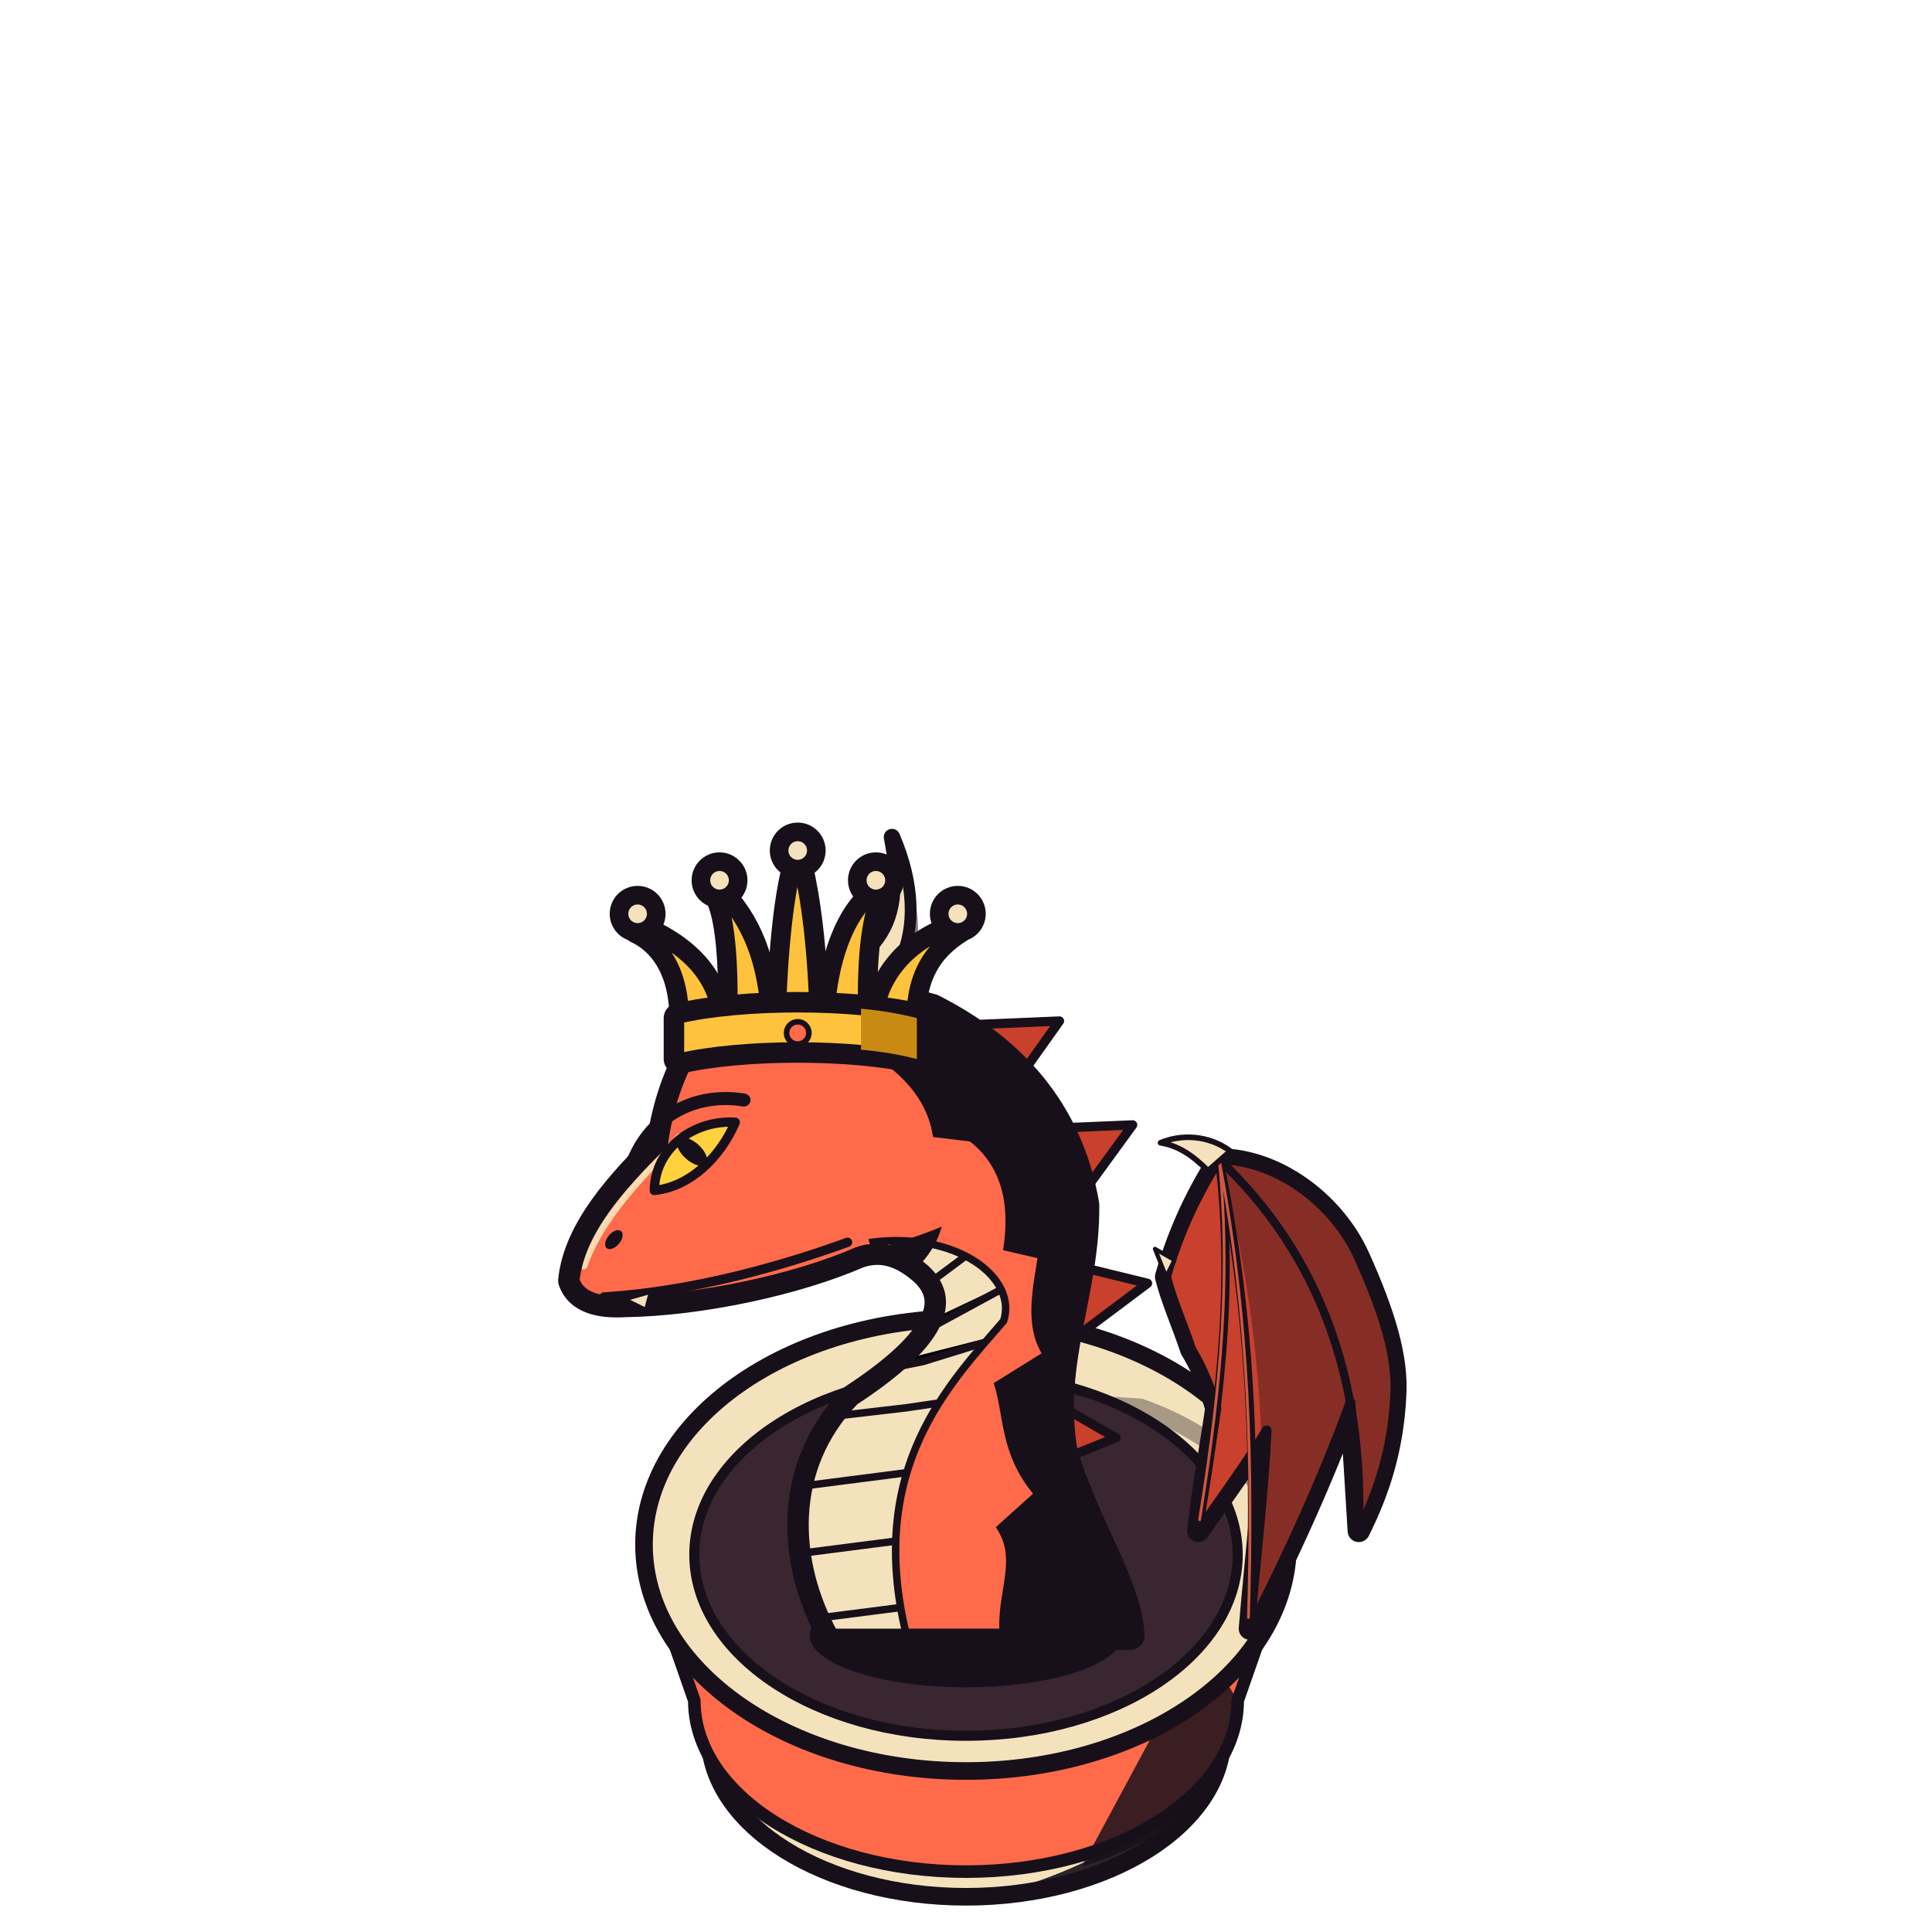
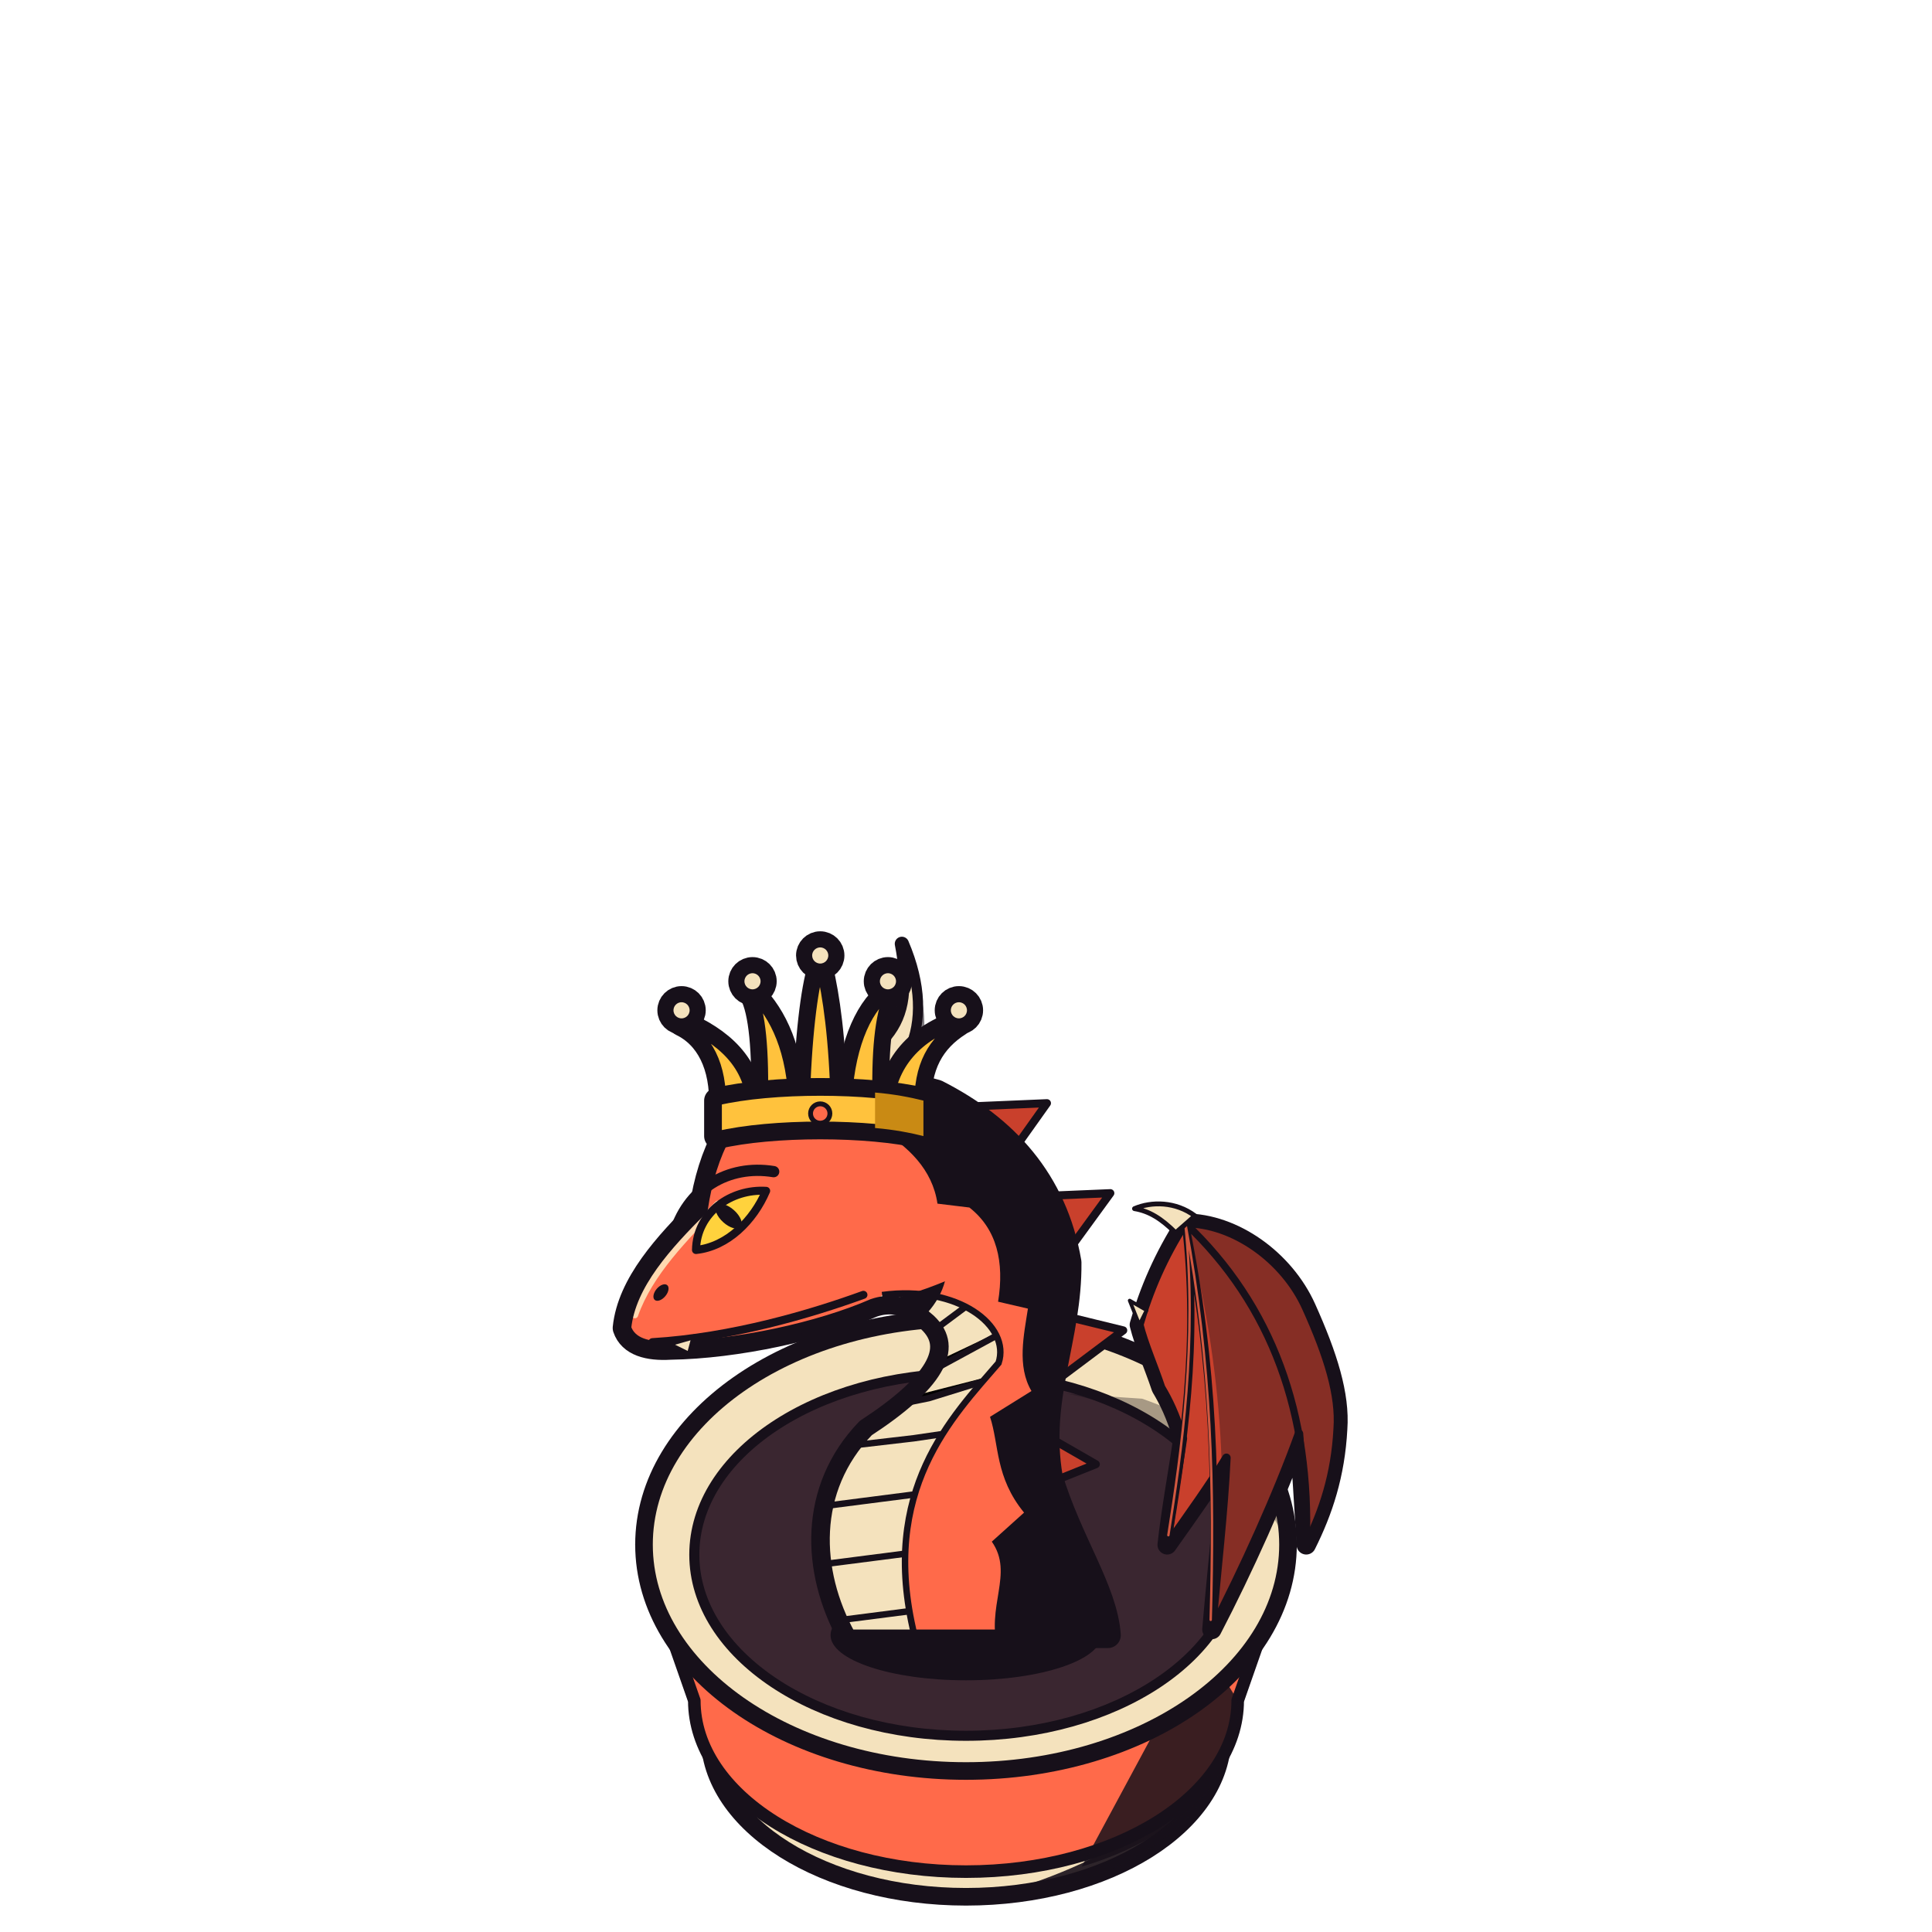
<svg xmlns="http://www.w3.org/2000/svg" viewBox="0 0 768 768" width="768" height="768">
  <path d="M256,614 L282,690 A102,64 0 0 0 486,690 L512,614 Z" fill="#f4e2bd" stroke="#17101a" stroke-width="7" stroke-linejoin="round" />
  <path d="M498,614 L486,690 A102,64 0 0 1 392,754 C440,742 478,716 486,690 Z" fill="#17101a" opacity=".9" />
  <path d="M262,636 L276,676 A108,68 0 0 0 492,676 L506,636 A128,90 0 0 1 262,636 Z" fill="#ff6a4a" stroke="#17101a" stroke-width="5" stroke-linejoin="round" />
  <path d="M470,640 L492,676 A108,68 0 0 1 430,742 L458,690 Z" fill="#17101a" opacity=".85" />
  <ellipse cx="384" cy="614" rx="128" ry="90" fill="#f4e2bd" stroke="#17101a" stroke-width="7" />
  <ellipse cx="384" cy="618" rx="108" ry="72" fill="#3a2630" stroke="#17101a" stroke-width="4" />
  <path d="M424,554 A128,90 0 0 1 512,614 A108,72 0 0 0 454,556 Z" fill="#17101a" opacity=".35" />
-   <g transform="translate(384 650) scale(0.74) translate(-384 -650)">
+   <g transform="translate(384 650) scale(0.641) translate(-384 -650)">
    <ellipse cx="384" cy="650" rx="84" ry="28" fill="#17101a" />
    <g transform="translate(478 618) scale(0.75) translate(-452 -560)">
      <path d="M508,262 C548,262 590,292 608,332 C626,372 636,404 634,432 C632,470 622,500 608,528 C606,494 604,462 602,436 C584,486 556,548 530,598 C534,550 540,500 542,456 C530,476 510,504 493,528 C496,500 502,468 506,440 C500,420 494,408 488,398 C482,380 474,362 470,346 C478,318 490,290 508,262 Z" fill="none" stroke="#17101a" stroke-width="16" stroke-linejoin="round" />
      <path d="M508,262 C548,262 590,292 608,332 C626,372 636,404 634,432 C632,470 622,500 608,528 C606,494 604,462 602,436 C584,486 556,548 530,598 C534,550 540,500 542,456 C530,476 510,504 493,528 C496,500 502,468 506,440 C500,420 494,408 488,398 C482,380 474,362 470,346 C478,318 490,290 508,262 Z" fill="#c9402c" stroke="#17101a" stroke-width="7" stroke-linejoin="round" />
      <path d="M508,262 C548,262 590,292 608,332 C626,372 636,404 634,432 C632,470 622,500 608,528 C606,494 604,462 602,436 C584,486 556,548 530,598 C546,500 540,380 508,262 Z" fill="#17101a" opacity=".38" />
      <path d="M508,262 C532,380 534,480 530,598 M508,262 C520,360 506,450 493,528 M508,262 C580,330 612,420 608,528" fill="none" stroke="#17101a" stroke-width="6" stroke-linecap="round" />
      <path d="M508,262 C530,380 532,480 529,590 M508,262 C518,360 505,450 494,520" fill="none" stroke="#ff6a4a" stroke-width="2" stroke-linecap="round" opacity=".8" />
      <path d="M470,346 L462,326 L476,334 Z" fill="#f4e2bd" stroke="#17101a" stroke-width="3" stroke-linejoin="round" />
      <path d="M500,270 C488,258 478,252 466,250 C480,244 500,244 516,256 Z" fill="#f4e2bd" stroke="#17101a" stroke-width="4" stroke-linejoin="round" />
    </g>
    <path d="M382.4,322.3 L434.2,320.1 L404.9,361.3 Z" fill="#c9402c" stroke="#17101a" stroke-width="5" stroke-linejoin="round" />
    <path d="M426.0,377.9 L473.5,375.9 L446.4,413.1 Z" fill="#c9402c" stroke="#17101a" stroke-width="5" stroke-linejoin="round" />
    <path d="M441.0,451.1 L481.5,461.0 L443.5,489.5 Z" fill="#c9402c" stroke="#17101a" stroke-width="5" stroke-linejoin="round" />
    <path d="M431.8,525.2 L464.5,544.0 L430.0,557.8 Z" fill="#c9402c" stroke="#17101a" stroke-width="5" stroke-linejoin="round" />
    <clipPath id="c5">
      <path d="M172.9,459.5 C175.7,432.4 198.4,407.7 220.4,385.8 C225.5,350.6 240.0,323.7 264.0,305.2 C287.2,289.5 315.0,289.6 335.7,305.4 L365.7,313.5 C408.2,335.1 438.9,368.2 447.6,418.8 C448.1,466.0 427.6,502.3 436.0,552.0 C448.0,592.0 470.0,622.0 472.0,650.0 L312.0,650.0 C290.0,610.0 288.0,560.0 323.3,523.3 C365.1,496.0 380.9,472.5 361.6,454.4 C347.4,441.8 335.8,441.6 326.1,444.9 C292.9,459.4 241.6,470.6 200.5,471.2 C187.1,472.0 176.1,469.1 172.9,459.5 Z" />
    </clipPath>
    <path d="M172.9,459.5 C175.7,432.4 198.4,407.7 220.4,385.8 C225.5,350.6 240.0,323.7 264.0,305.2 C287.2,289.5 315.0,289.6 335.7,305.4 L365.7,313.5 C408.2,335.1 438.9,368.2 447.6,418.8 C448.1,466.0 427.6,502.3 436.0,552.0 C448.0,592.0 470.0,622.0 472.0,650.0 L312.0,650.0 C290.0,610.0 288.0,560.0 323.3,523.3 C365.1,496.0 380.9,472.5 361.6,454.4 C347.4,441.8 335.8,441.6 326.1,444.9 C292.9,459.4 241.6,470.6 200.5,471.2 C187.1,472.0 176.1,469.1 172.9,459.5 Z" fill="none" stroke="#17101a" stroke-width="16" stroke-linejoin="round" />
    <path d="M172.9,459.5 C175.7,432.4 198.4,407.7 220.4,385.8 C225.5,350.6 240.0,323.7 264.0,305.2 C287.2,289.5 315.0,289.6 335.7,305.4 L365.7,313.5 C408.2,335.1 438.9,368.2 447.6,418.8 C448.1,466.0 427.6,502.3 436.0,552.0 C448.0,592.0 470.0,622.0 472.0,650.0 L312.0,650.0 C290.0,610.0 288.0,560.0 323.3,523.3 C365.1,496.0 380.9,472.5 361.6,454.4 C347.4,441.8 335.8,441.6 326.1,444.9 C292.9,459.4 241.6,470.6 200.5,471.2 C187.1,472.0 176.1,469.1 172.9,459.5 Z" fill="#ff6a4a" />
    <g clip-path="url(#c5)">
      <clipPath id="c5b">
        <path d="M312.0,650.0 C290.0,610.0 288.0,560.0 323.3,523.3 C365.1,496.0 380.9,472.5 361.6,454.4 C347.4,441.8 335.8,441.6 326.1,444.9 L332.0,439.1 C379.1,432.7 411.8,458.2 404.2,481.2 C375.6,514.5 330.0,560.0 352.0,650.0 Z" />
      </clipPath>
      <path d="M312.0,650.0 C290.0,610.0 288.0,560.0 323.3,523.3 C365.1,496.0 380.9,472.5 361.6,454.4 C347.4,441.8 335.8,441.6 326.1,444.9 L332.0,439.1 C379.1,432.7 411.8,458.2 404.2,481.2 C375.6,514.5 330.0,560.0 352.0,650.0 Z" fill="#f4e2bd" />
      <g clip-path="url(#c5b)" stroke="#17101a" stroke-width="4">
        <path d="M297.3,506.3 L355.5,467.4 L411.9,425.4" />
        <path d="M298.0,512.4 L364.0,485.4 L426.4,451.5" />
        <path d="M289.2,517.5 L361.0,503.0 L431.0,481.3" />
        <path d="M280.2,536.2 L351.6,527.9 L423.8,517.3" />
        <path d="M280.0,572.0 L350.0,563.0 L420.0,554.0" />
        <path d="M280.0,608.0 L350.0,599.0 L420.0,590.0" />
        <path d="M280.0,644.0 L350.0,635.0 L420.0,626.0" />
      </g>
      <path d="M332.0,439.1 C379.1,432.7 411.8,458.2 404.2,481.2 C375.6,514.5 330.0,560.0 352.0,650.0" fill="none" stroke="#17101a" stroke-width="4" />
      <path d="M276.3,286.6 L404.5,212.6 L448.5,288.8 L488.5,358.1 L527.7,451.3 L520.0,560.0 L520.0,660.0 L404.0,660.0 C396.0,632.0 414.0,612.0 400.0,592.0 L420.0,574.0 C402.0,552.0 404.6,532.0 398.9,514.6 L424.6,498.6 C415.5,483.2 419.9,463.8 422.4,447.5 L403.9,443.2 C407.9,418.5 403.1,398.1 386.1,384.8 L366.3,382.4 C363.2,361.1 348.0,346.8 330.3,336.2 C326.5,317.6 298.7,301.4 276.3,286.6 Z" fill="#17101a" />
      <g transform="translate(44 0) rotate(-30 404 520)">
        <path d="M336,394 C300,390 250,374 214,354 C230,374 290,402 336,418 C356,420 372,414 382,404 C366,402 350,398 336,394 Z" fill="#17101a" />
        <path d="M205,326 C226,308 256,300 284,292" fill="none" stroke="#ffd9b0" stroke-width="4" stroke-linecap="round" />
      </g>
    </g>
    <path d="M172.9,459.5 C175.7,432.4 198.4,407.7 220.4,385.8 C225.5,350.6 240.0,323.7 264.0,305.2 C287.2,289.5 315.0,289.6 335.7,305.4 L365.7,313.5 C408.2,335.1 438.9,368.2 447.6,418.8 C448.1,466.0 427.6,502.3 436.0,552.0 C448.0,592.0 470.0,622.0 472.0,650.0 L312.0,650.0 C290.0,610.0 288.0,560.0 323.3,523.3 C365.1,496.0 380.9,472.5 361.6,454.4 C347.4,441.8 335.8,441.6 326.1,444.9 C292.9,459.4 241.6,470.6 200.5,471.2 C187.1,472.0 176.1,469.1 172.9,459.5 Z" fill="none" stroke="#17101a" stroke-width="7" stroke-linejoin="round" />
    <g transform="translate(44 0) rotate(-30 404 520)">
      <g transform="translate(284,304)">
        <g transform="scale(1)">
          <path d="M-26,6 C-14,-14 12,-16 30,-4 C14,8 -8,14 -26,6 Z" fill="#ffd23d" stroke="#17101a" stroke-width="5" stroke-linejoin="round" />
          <ellipse cx="2" cy="-2" rx="5" ry="10" transform="rotate(-18 2 -2)" fill="#17101a" />
          <path d="M-34,-8 C-12,-30 18,-30 40,-12" fill="none" stroke="#17101a" stroke-width="7" stroke-linecap="round" />
        </g>
      </g>
      <ellipse cx="226" cy="322" rx="6" ry="3.5" fill="#17101a" transform="rotate(-20 226 322)" />
      <path d="M206,346 C250,368 300,380 334,386" fill="none" stroke="#17101a" stroke-width="5" stroke-linecap="round" />
      <path d="M214,352 L222,364 L230,356 Z" fill="#f4e2bd" stroke="#17101a" stroke-width="3" stroke-linejoin="round" />
    </g>
    <g transform="translate(44 0) rotate(-30 404 520)">
      <g transform="translate(392 282) scale(0.55) translate(-392 -282)">
        <path d="M362,266 C392,246 428,244 456,234 C488,222 506,196 522,150 C516,200 496,236 468,256 C442,274 420,286 404,294 Z" fill="none" stroke="#17101a" stroke-width="16" stroke-linejoin="round" />
        <path d="M362,266 C392,246 428,244 456,234 C488,222 506,196 522,150 C516,200 496,236 468,256 C442,274 420,286 404,294 Z" fill="#f4e2bd" stroke="#17101a" stroke-width="7" stroke-linejoin="round" />
        <path d="M468,256 C496,236 516,200 522,150 C518,212 500,252 472,270 C448,284 424,292 404,294 C428,282 448,270 468,256 Z" fill="#17101a" opacity=".55" />
      </g>
    </g>
    <g transform="translate(-76.4 50.5)">
      <g transform="translate(0 6)">
        <path d="M309,266 C310,240 300.4,221.8 284,214 C308.4,224.4 326,240 327,266 Z" fill="none" stroke="#17101a" stroke-width="16" stroke-linejoin="round" />
        <path d="M309,266 C310,240 300.4,221.8 284,214 C308.4,224.4 326,240 327,266 Z" fill="#ffc23d" stroke="#17101a" stroke-width="5" stroke-linejoin="round" />
        <path d="M284,206 m-7,0 a7,7 0 1,0 14,0 a7,7 0 1,0 -14,0" fill="none" stroke="#17101a" stroke-width="16" stroke-linejoin="round" />
        <path d="M284,206 m-7,0 a7,7 0 1,0 14,0 a7,7 0 1,0 -14,0" fill="#f4e2bd" stroke="#17101a" stroke-width="4" stroke-linejoin="round" />
        <path d="M335,266 C336,231 333.6,206.5 328,196 C341.6,210 352,231 353,266 Z" fill="none" stroke="#17101a" stroke-width="16" stroke-linejoin="round" />
        <path d="M335,266 C336,231 333.6,206.5 328,196 C341.6,210 352,231 353,266 Z" fill="#ffc23d" stroke="#17101a" stroke-width="5" stroke-linejoin="round" />
        <path d="M328,188 m-7,0 a7,7 0 1,0 14,0 a7,7 0 1,0 -14,0" fill="none" stroke="#17101a" stroke-width="16" stroke-linejoin="round" />
        <path d="M328,188 m-7,0 a7,7 0 1,0 14,0 a7,7 0 1,0 -14,0" fill="#f4e2bd" stroke="#17101a" stroke-width="4" stroke-linejoin="round" />
        <path d="M361,266 C362,223 366,192.9 370,180 C374,197.2 378,223 379,266 Z" fill="none" stroke="#17101a" stroke-width="16" stroke-linejoin="round" />
        <path d="M361,266 C362,223 366,192.9 370,180 C374,197.2 378,223 379,266 Z" fill="#ffc23d" stroke="#17101a" stroke-width="5" stroke-linejoin="round" />
        <path d="M370,172 m-7,0 a7,7 0 1,0 14,0 a7,7 0 1,0 -14,0" fill="none" stroke="#17101a" stroke-width="16" stroke-linejoin="round" />
        <path d="M370,172 m-7,0 a7,7 0 1,0 14,0 a7,7 0 1,0 -14,0" fill="#f4e2bd" stroke="#17101a" stroke-width="4" stroke-linejoin="round" />
        <path d="M387,266 C388,231 398.4,206.5 412,196 C406.4,210 404,231 405,266 Z" fill="none" stroke="#17101a" stroke-width="16" stroke-linejoin="round" />
        <path d="M387,266 C388,231 398.4,206.5 412,196 C406.4,210 404,231 405,266 Z" fill="#ffc23d" stroke="#17101a" stroke-width="5" stroke-linejoin="round" />
        <path d="M412,188 m-7,0 a7,7 0 1,0 14,0 a7,7 0 1,0 -14,0" fill="none" stroke="#17101a" stroke-width="16" stroke-linejoin="round" />
        <path d="M412,188 m-7,0 a7,7 0 1,0 14,0 a7,7 0 1,0 -14,0" fill="#f4e2bd" stroke="#17101a" stroke-width="4" stroke-linejoin="round" />
        <path d="M413,266 C414,240 431.6,221.8 456,214 C439.6,224.4 430,240 431,266 Z" fill="none" stroke="#17101a" stroke-width="16" stroke-linejoin="round" />
        <path d="M413,266 C414,240 431.6,221.8 456,214 C439.6,224.4 430,240 431,266 Z" fill="#ffc23d" stroke="#17101a" stroke-width="5" stroke-linejoin="round" />
        <path d="M456,206 m-7,0 a7,7 0 1,0 14,0 a7,7 0 1,0 -14,0" fill="none" stroke="#17101a" stroke-width="16" stroke-linejoin="round" />
        <path d="M456,206 m-7,0 a7,7 0 1,0 14,0 a7,7 0 1,0 -14,0" fill="#f4e2bd" stroke="#17101a" stroke-width="4" stroke-linejoin="round" />
        <path d="M306,262 C340,254 400,254 434,262 L434,284 C400,276 340,276 306,284 Z" fill="none" stroke="#17101a" stroke-width="16" stroke-linejoin="round" />
        <path d="M306,262 C340,254 400,254 434,262 L434,284 C400,276 340,276 306,284 Z" fill="#ffc23d" stroke="#17101a" stroke-width="6" stroke-linejoin="round" />
        <path d="M404,257 C416,258 426,260 434,262 L434,284 C426,282 416,280 404,279 Z" fill="#c98a14" />
        <circle cx="370" cy="270" r="6" fill="#ff6a4a" stroke="#17101a" stroke-width="3" />
      </g>
    </g>
  </g>
</svg>
